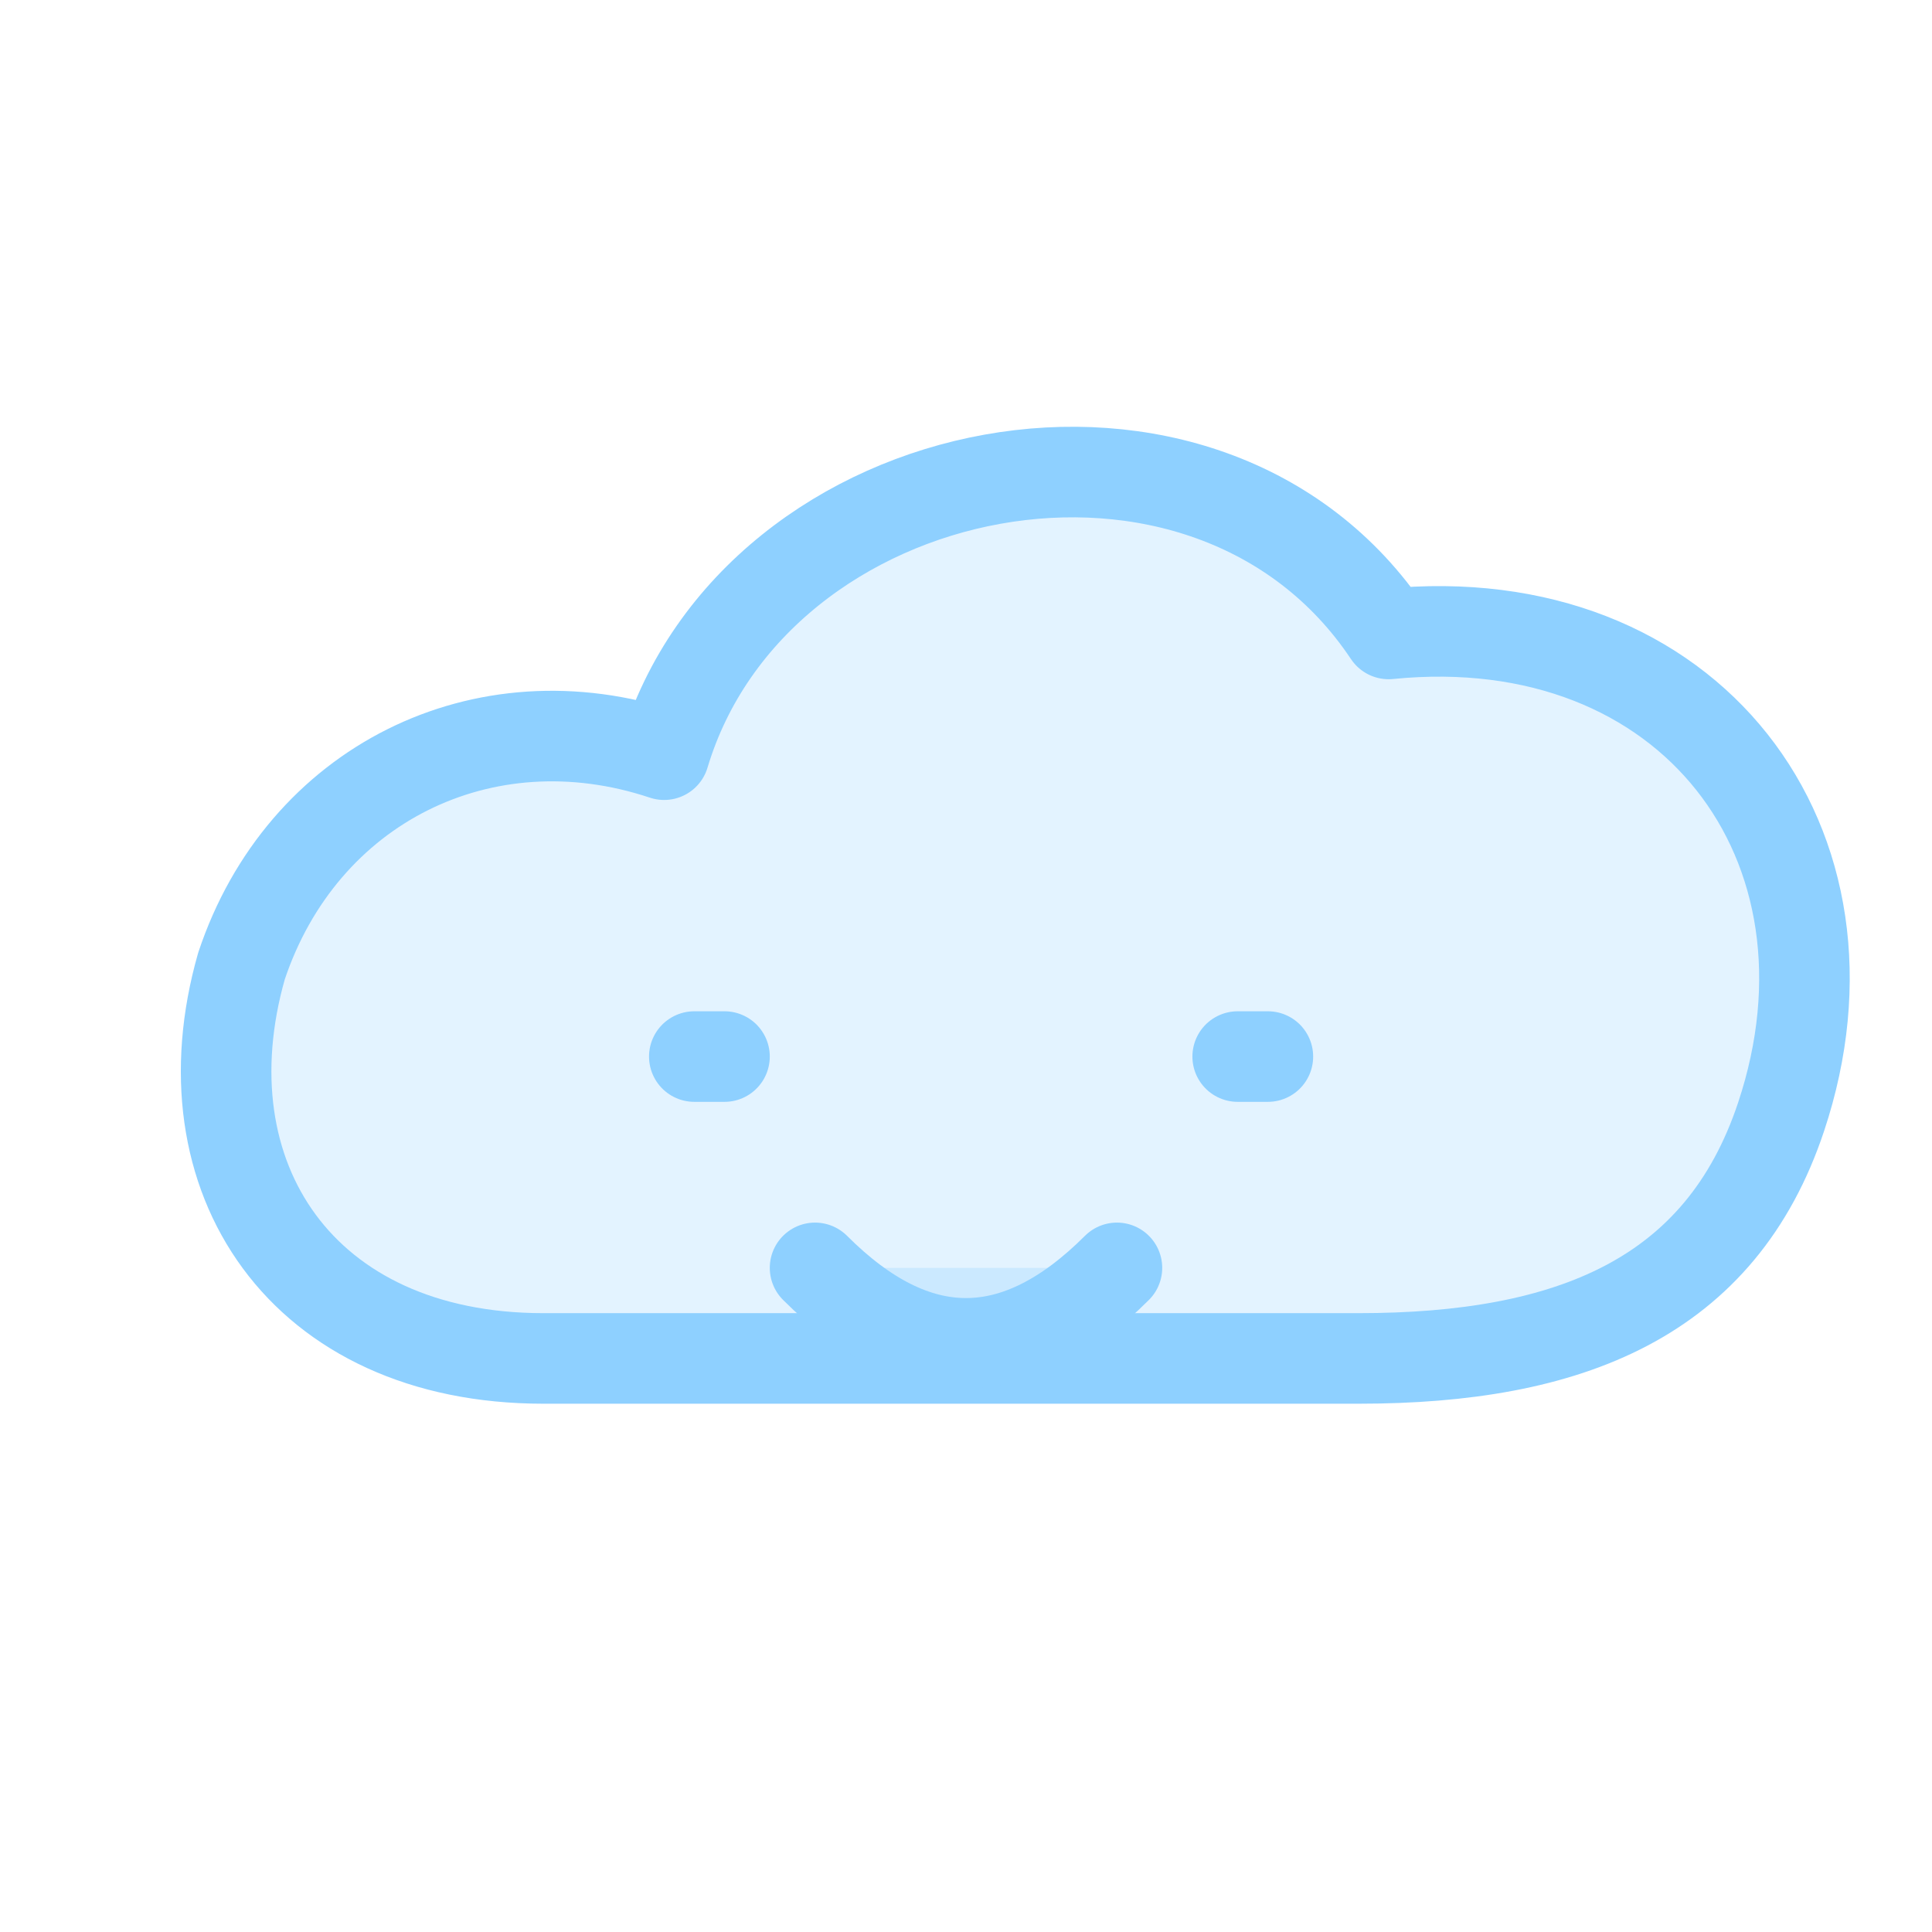
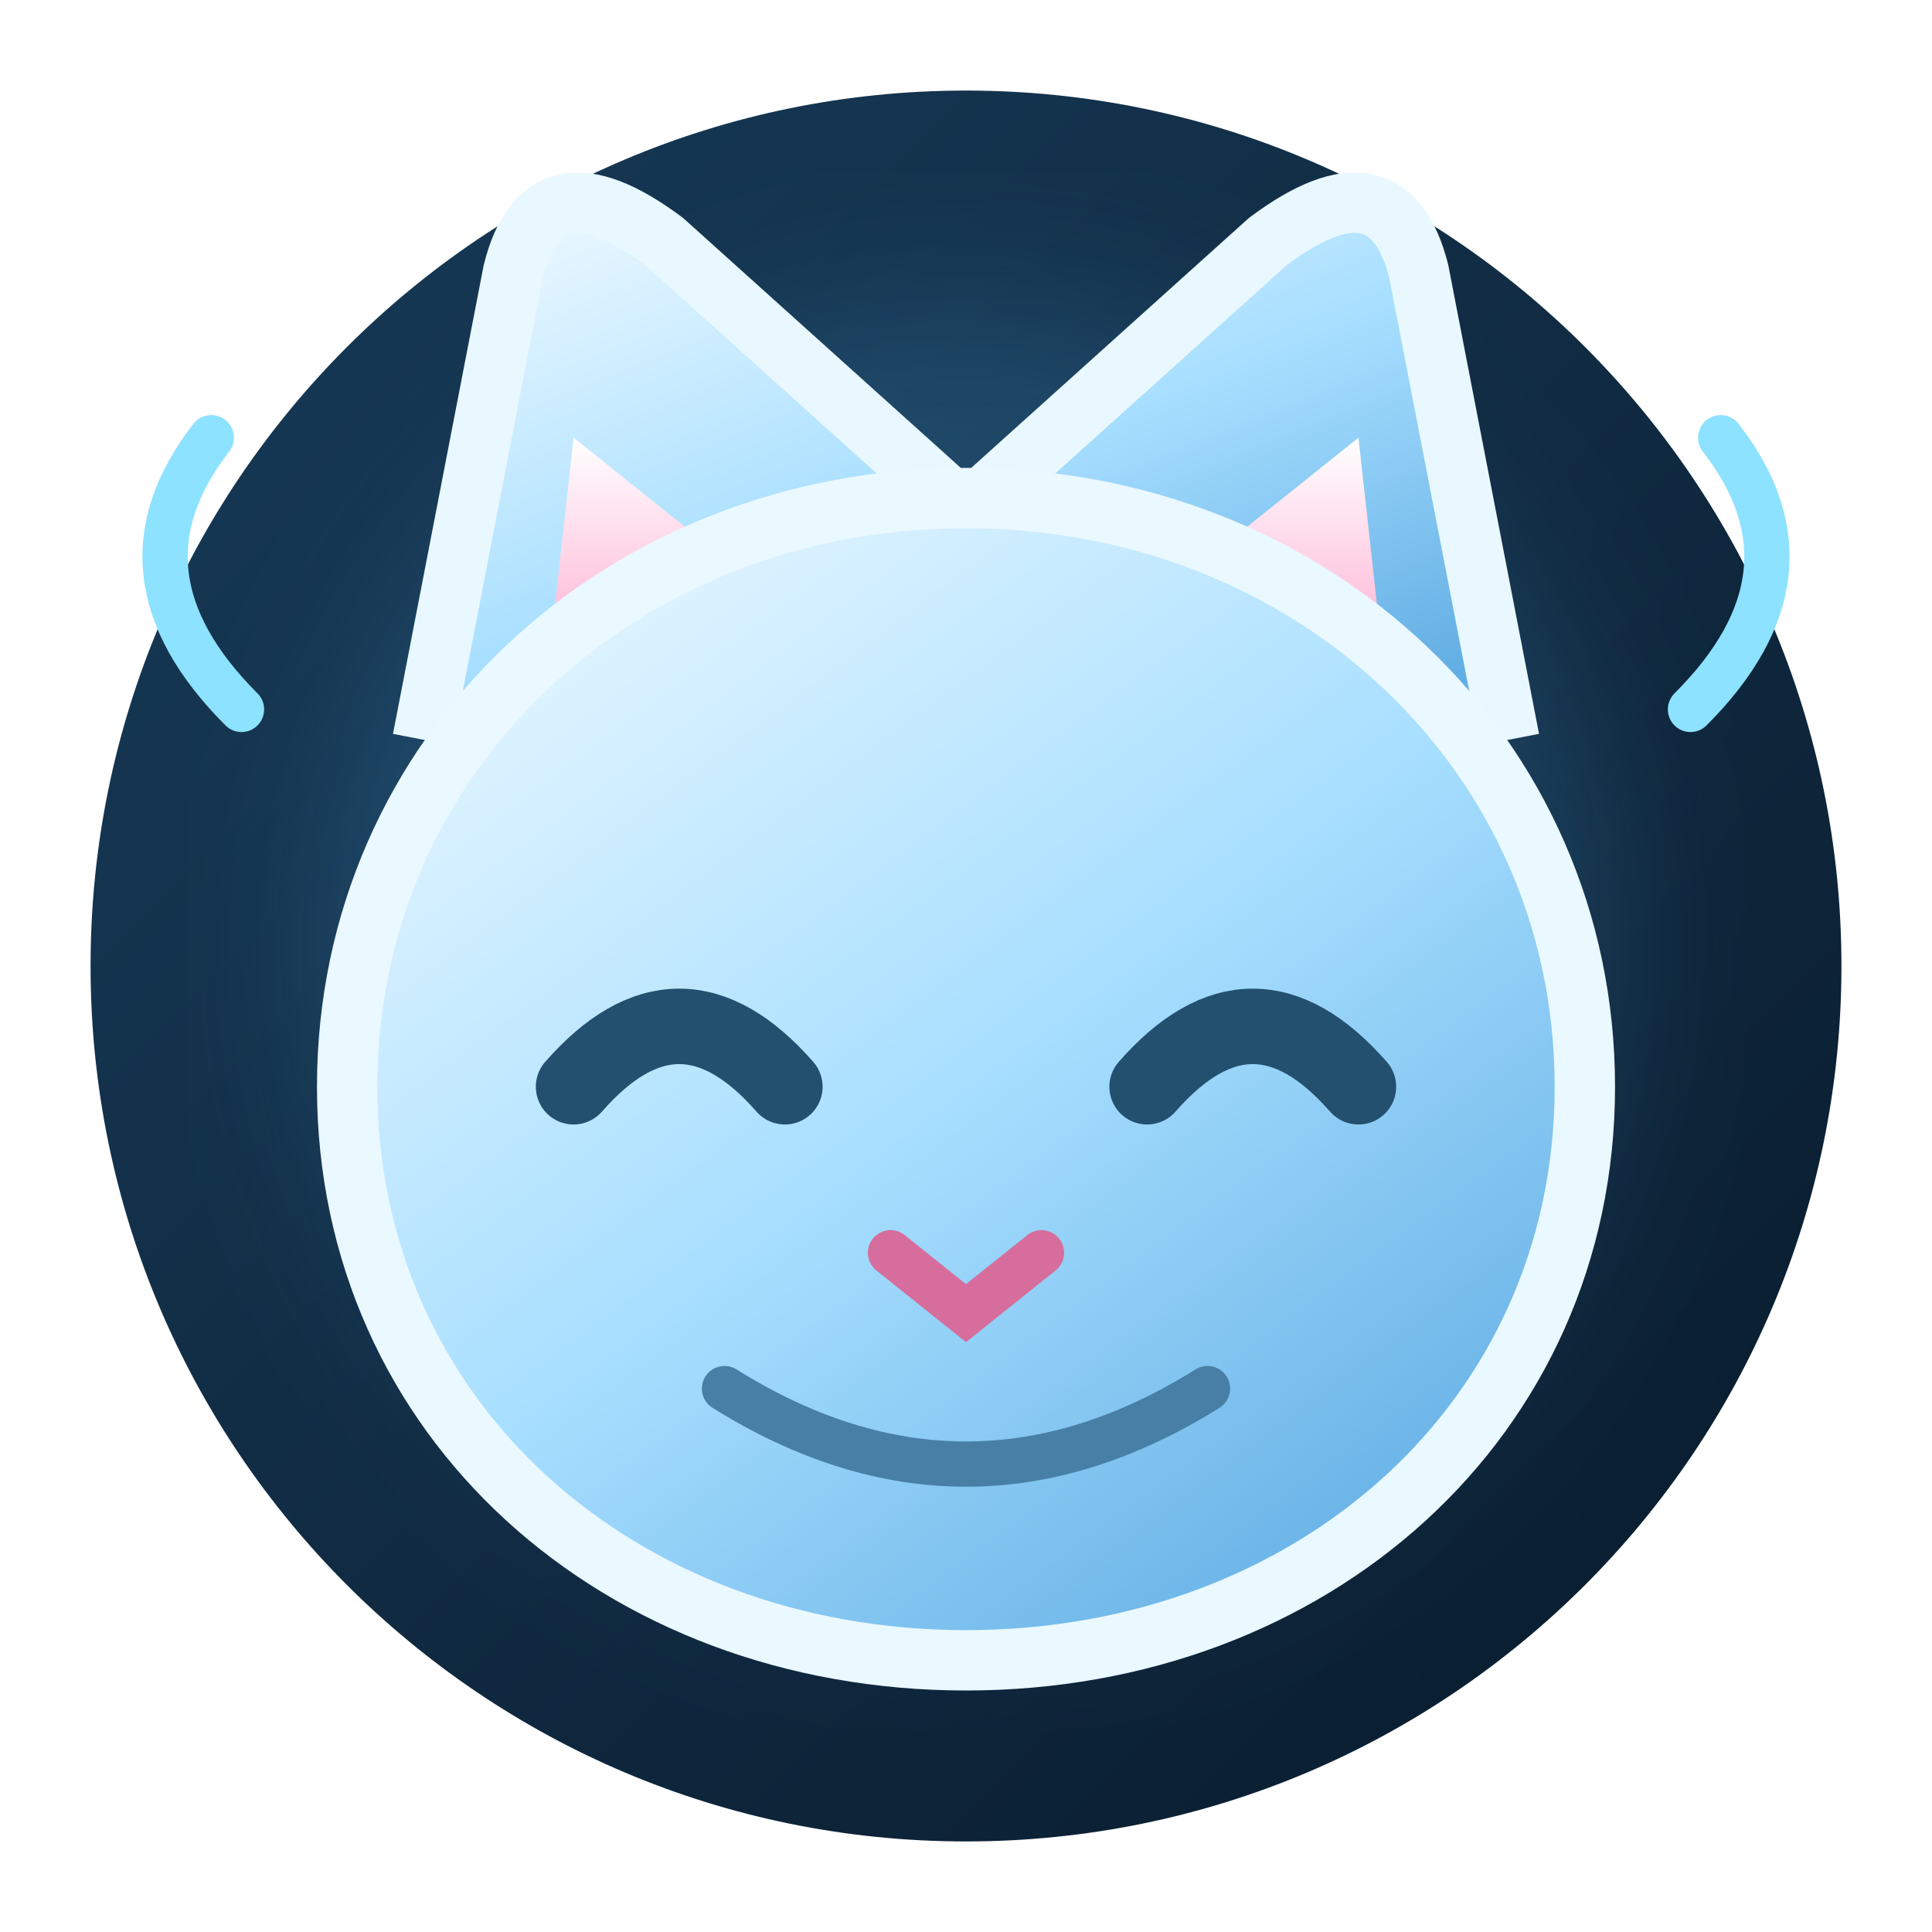
- <svg xmlns="http://www.w3.org/2000/svg" viewBox="0 0 64 64" fill="rgba(54,168,255,.14)" stroke="#8ed0ff" stroke-width="3" stroke-linecap="round" stroke-linejoin="round">
-   <path d="M18 45c-8 0-12-6-10-13 2-6 8-9 14-7 3-10 18-13 24-4 10-1 16 7 13 16-2 6-7 8-14 8z" />
-   <path d="M23 35h1m17 0h1M27 42q5 5 10 0" />
+ <svg xmlns="http://www.w3.org/2000/svg" viewBox="0 0 128 128">
+   <defs>
+     <linearGradient id="bg" x2="1" y2="1">
+       <stop stop-color="#173b59" />
+       <stop offset="1" stop-color="#091a2b" />
+     </linearGradient>
+     <linearGradient id="fur" x2=".8" y2="1">
+       <stop stop-color="#f4fbff" />
+       <stop offset=".55" stop-color="#a8dfff" />
+       <stop offset="1" stop-color="#62aee4" />
+     </linearGradient>
+     <linearGradient id="ear" x2="0" y2="1">
+       <stop stop-color="#fff" />
+       <stop offset="1" stop-color="#ff9dc9" />
+     </linearGradient>
+     <filter id="glow">
+       <feGaussianBlur stdDeviation="5" />
+     </filter>
+   </defs>
+   <circle cx="64" cy="64" r="58" fill="url(#bg)" />
+   <circle cx="64" cy="63" r="43" fill="#58b8f5" opacity=".18" filter="url(#glow)" />
+   <path d="M28 49 34 18q2-8 10-2l20 18 20-18q8-6 10 2l6 31" fill="url(#fur)" stroke="#e9f8ff" stroke-width="4" stroke-linejoin="round" />
+   <path d="m38 29 20 16-22 2zm52 0L70 45l22 2z" fill="url(#ear)" />
+   <path d="M23 72c0-22 18-39 41-39s41 17 41 39-18 38-41 38S23 94 23 72Z" fill="url(#fur)" stroke="#eaf8ff" stroke-width="4" />
+   <path d="M38 72q7-8 14 0m24 0q7-8 14 0" fill="none" stroke="#24506f" stroke-width="5" stroke-linecap="round" />
+   <path d="m59 83 5 4 5-4" fill="none" stroke="#d66d9c" stroke-width="3" stroke-linecap="round" />
+   <path d="M48 92q16 10 32 0" fill="none" stroke="#487fa6" stroke-width="3" stroke-linecap="round" />
+   <path d="M16 47q-9-9-2-18m98 18q9-9 2-18" fill="none" stroke="#8de2ff" stroke-width="3" stroke-linecap="round" />
</svg>
